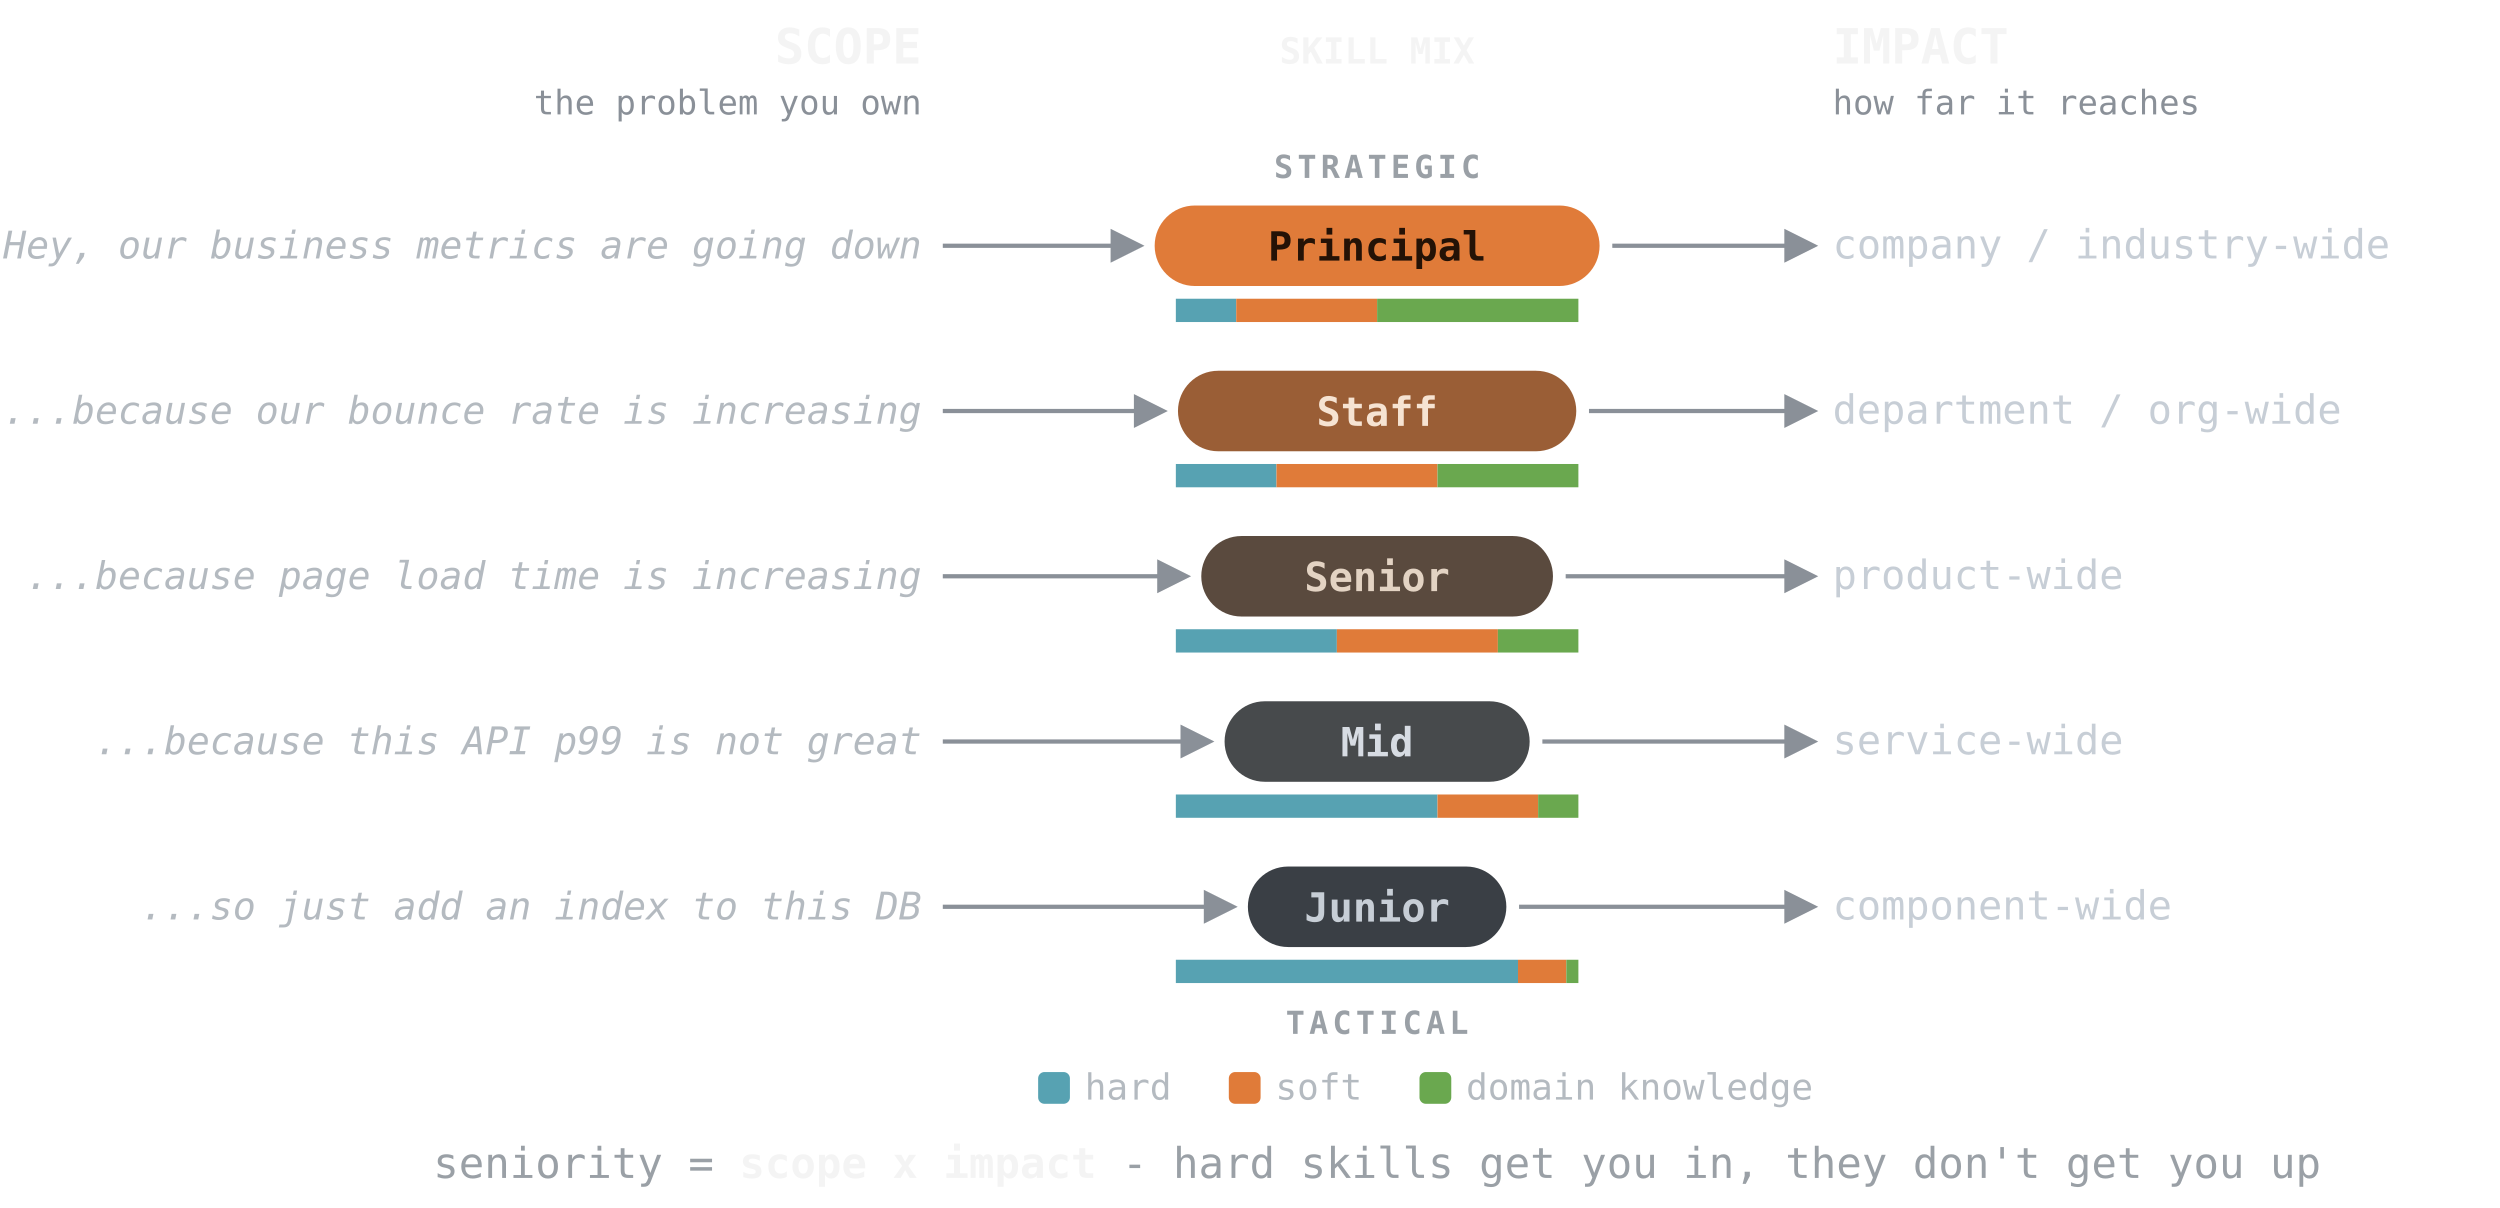
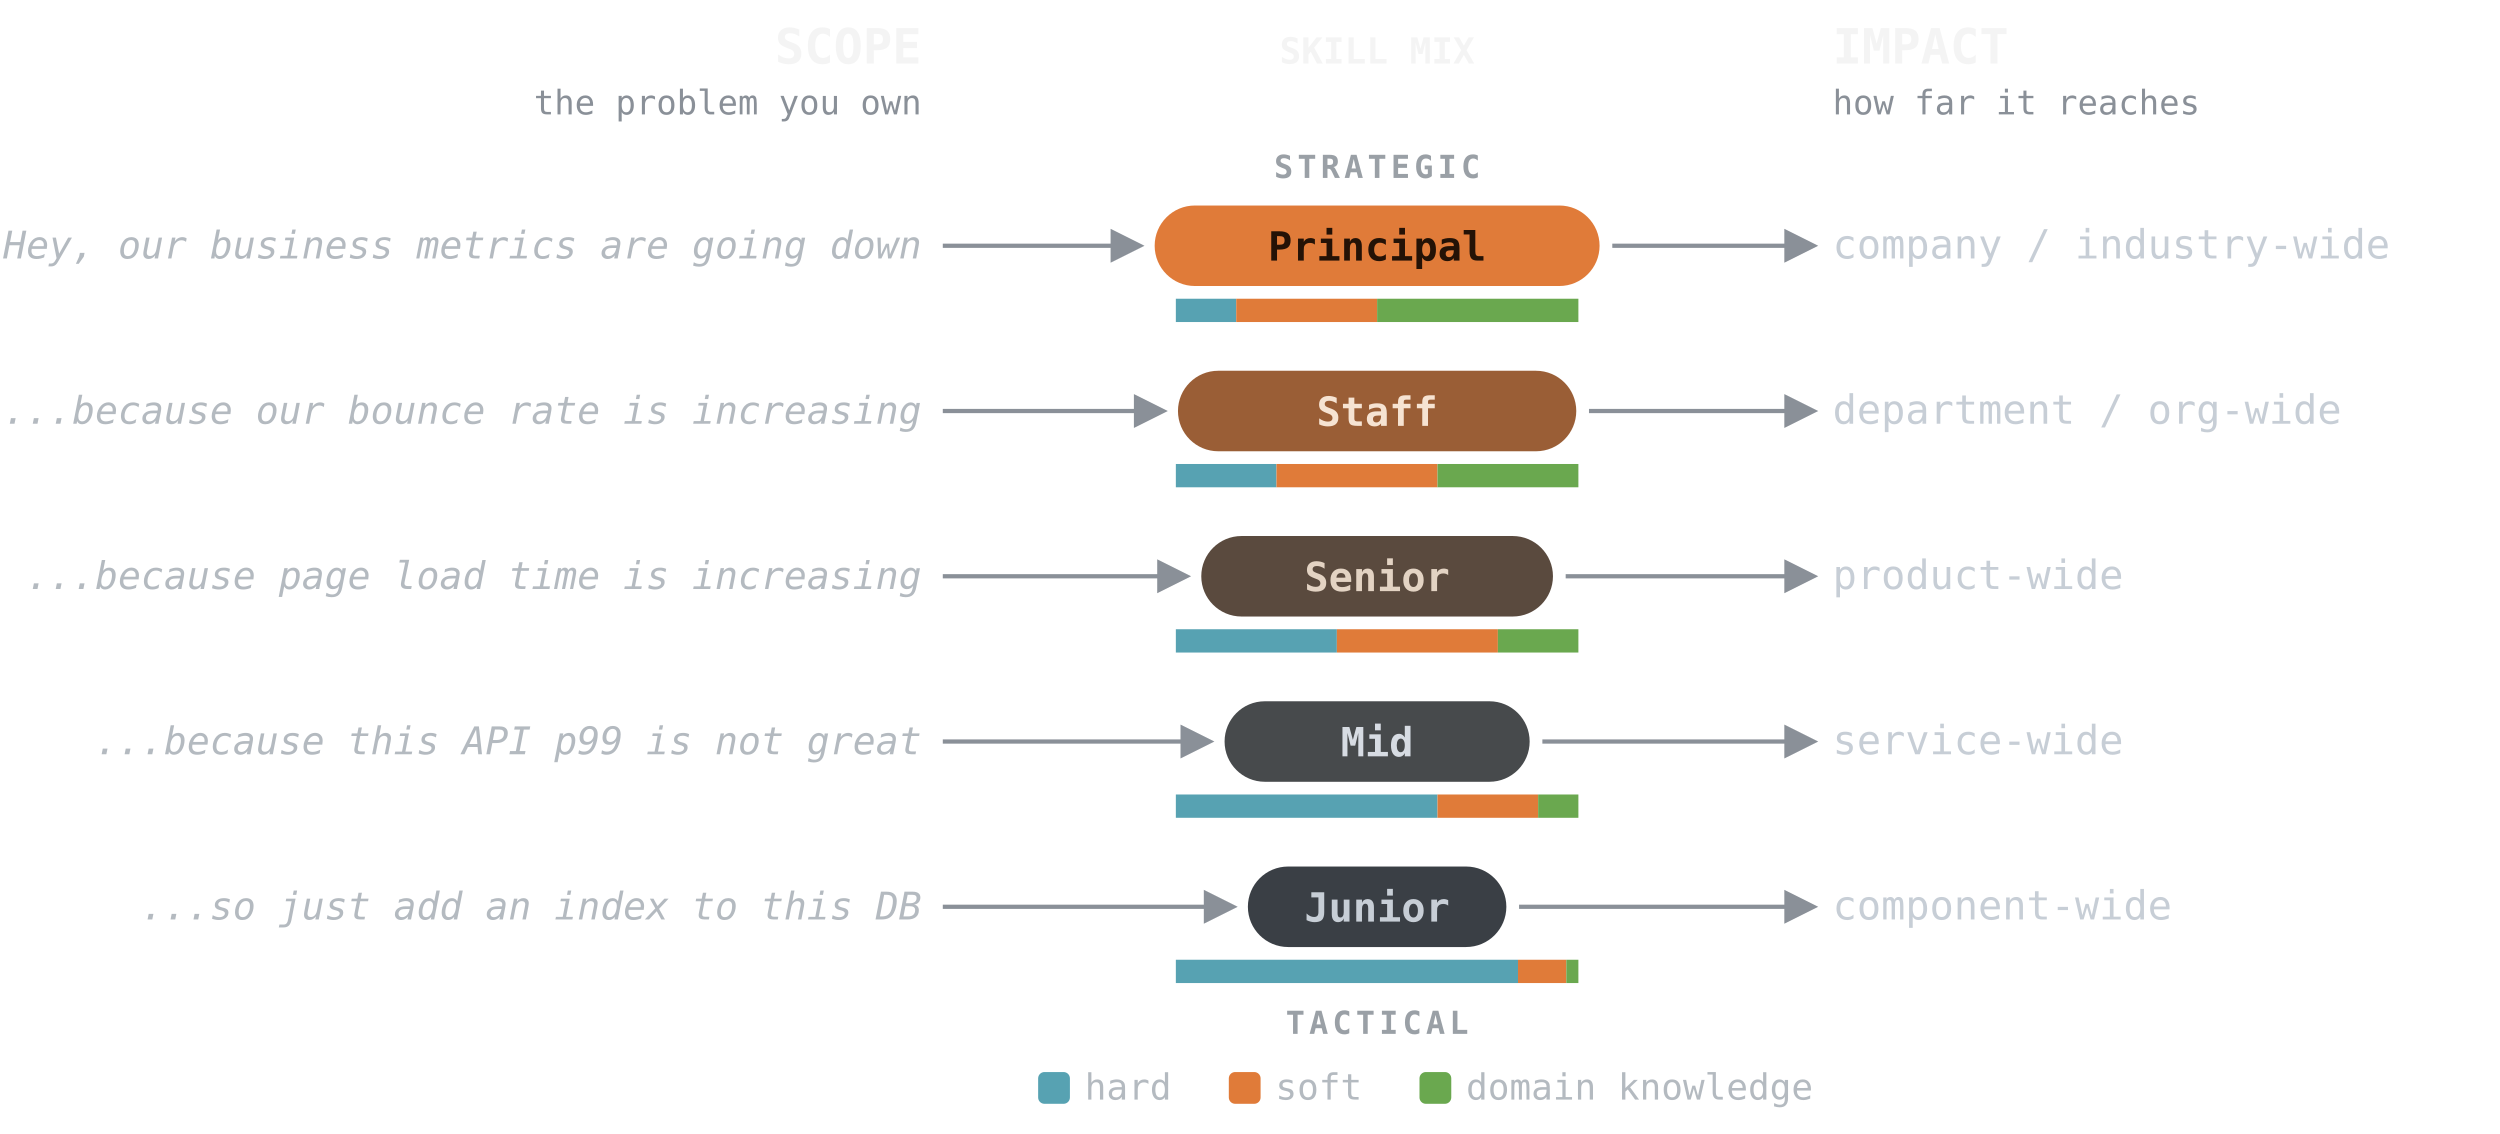
- <svg xmlns="http://www.w3.org/2000/svg" viewBox="0 0 1180 570" font-family="'JetBrains Mono', ui-monospace, Menlo, Consolas, monospace">
+ <svg xmlns="http://www.w3.org/2000/svg" viewBox="0 0 1180 535" font-family="'JetBrains Mono', ui-monospace, Menlo, Consolas, monospace">
  <defs>
    <marker id="si-ar" viewBox="0 0 10 10" refX="8" refY="5" markerWidth="8" markerHeight="8" orient="auto-start-reverse">
      <path d="M0 0L10 5L0 10z" fill="#8A9098" />
    </marker>
  </defs>
  <text x="435" y="30" text-anchor="end" fill="#F4F4F4" font-size="23" font-weight="700">SCOPE</text>
  <text x="435" y="54" text-anchor="end" fill="#8A9098" font-size="16">the problem you own</text>
  <text x="865" y="30" fill="#F4F4F4" font-size="23" font-weight="700">IMPACT</text>
  <text x="865" y="54" fill="#8A9098" font-size="16">how far it reaches</text>
  <text x="650" y="30" text-anchor="middle" fill="#F4F4F4" font-size="17" font-weight="700">SKILL MIX</text>
  <text x="650" y="84" text-anchor="middle" fill="#9AA0A6" font-size="15" font-weight="700" letter-spacing="2">STRATEGIC</text>
  <text x="435" y="122" text-anchor="end" font-size="18" font-style="italic" fill="#B4BAC0">Hey, our business metrics are going down</text>
  <line x1="445" y1="116" x2="537" y2="116" stroke="#8A9098" stroke-width="2" marker-end="url(#si-ar)" />
  <rect x="545" y="97" width="210" height="38" rx="19" fill="#E07B39" />
  <text x="650" y="123" text-anchor="middle" font-size="19" font-weight="700" fill="#241206">Principal</text>
  <line x1="761" y1="116" x2="855" y2="116" stroke="#8A9098" stroke-width="2" marker-end="url(#si-ar)" />
  <text x="865" y="122" font-size="19" fill="#C7CED6">company / industry-wide</text>
  <rect x="555.0" y="141" width="28.5" height="11" fill="#57A2B2" />
  <rect x="583.5" y="141" width="66.5" height="11" fill="#E07B39" />
  <rect x="650.0" y="141" width="95.0" height="11" fill="#6AA84F" />
  <text x="435" y="200" text-anchor="end" font-size="18" font-style="italic" fill="#B4BAC0">...because our bounce rate is increasing</text>
  <line x1="445" y1="194" x2="548" y2="194" stroke="#8A9098" stroke-width="2" marker-end="url(#si-ar)" />
  <rect x="556" y="175" width="188" height="38" rx="19" fill="#9A5E36" />
  <text x="650" y="201" text-anchor="middle" font-size="19" font-weight="700" fill="#F6E3D2">Staff</text>
  <line x1="750" y1="194" x2="855" y2="194" stroke="#8A9098" stroke-width="2" marker-end="url(#si-ar)" />
  <text x="865" y="200" font-size="19" fill="#C7CED6">department / org-wide</text>
  <rect x="555.0" y="219" width="47.5" height="11" fill="#57A2B2" />
  <rect x="602.5" y="219" width="76.0" height="11" fill="#E07B39" />
  <rect x="678.5" y="219" width="66.5" height="11" fill="#6AA84F" />
  <text x="435" y="278" text-anchor="end" font-size="18" font-style="italic" fill="#B4BAC0">...because page load time is increasing</text>
  <line x1="445" y1="272" x2="559" y2="272" stroke="#8A9098" stroke-width="2" marker-end="url(#si-ar)" />
  <rect x="567" y="253" width="166" height="38" rx="19" fill="#5A4A3E" />
  <text x="650" y="279" text-anchor="middle" font-size="19" font-weight="700" fill="#E3D3C3">Senior</text>
  <line x1="739" y1="272" x2="855" y2="272" stroke="#8A9098" stroke-width="2" marker-end="url(#si-ar)" />
  <text x="865" y="278" font-size="19" fill="#C7CED6">product-wide</text>
  <rect x="555.0" y="297" width="76.0" height="11" fill="#57A2B2" />
  <rect x="631.0" y="297" width="76.0" height="11" fill="#E07B39" />
  <rect x="707.0" y="297" width="38.0" height="11" fill="#6AA84F" />
  <text x="435" y="356" text-anchor="end" font-size="18" font-style="italic" fill="#B4BAC0">...because this API p99 is not great</text>
  <line x1="445" y1="350" x2="570" y2="350" stroke="#8A9098" stroke-width="2" marker-end="url(#si-ar)" />
  <rect x="578" y="331" width="144" height="38" rx="19" fill="#474A4C" />
  <text x="650" y="357" text-anchor="middle" font-size="19" font-weight="700" fill="#D7DCE3">Mid</text>
  <line x1="728" y1="350" x2="855" y2="350" stroke="#8A9098" stroke-width="2" marker-end="url(#si-ar)" />
  <text x="865" y="356" font-size="19" fill="#C7CED6">service-wide</text>
  <rect x="555.0" y="375" width="123.5" height="11" fill="#57A2B2" />
  <rect x="678.5" y="375" width="47.5" height="11" fill="#E07B39" />
  <rect x="726.0" y="375" width="19.0" height="11" fill="#6AA84F" />
  <text x="435" y="434" text-anchor="end" font-size="18" font-style="italic" fill="#B4BAC0">...so just add an index to this DB</text>
  <line x1="445" y1="428" x2="581" y2="428" stroke="#8A9098" stroke-width="2" marker-end="url(#si-ar)" />
  <rect x="589" y="409" width="122" height="38" rx="19" fill="#3A3F45" />
  <text x="650" y="435" text-anchor="middle" font-size="19" font-weight="700" fill="#C7CED6">Junior</text>
  <line x1="717" y1="428" x2="855" y2="428" stroke="#8A9098" stroke-width="2" marker-end="url(#si-ar)" />
  <text x="865" y="434" font-size="19" fill="#C7CED6">component-wide</text>
  <rect x="555.0" y="453" width="161.5" height="11" fill="#57A2B2" />
  <rect x="716.5" y="453" width="22.8" height="11" fill="#E07B39" />
  <rect x="739.3" y="453" width="5.7" height="11" fill="#6AA84F" />
  <text x="650" y="488" text-anchor="middle" fill="#9AA0A6" font-size="15" font-weight="700" letter-spacing="2">TACTICAL</text>
  <rect x="490" y="506" width="15" height="15" rx="3" fill="#57A2B2" />
  <text x="512" y="519" font-size="17" fill="#B4BAC0">hard</text>
  <rect x="580" y="506" width="15" height="15" rx="3" fill="#E07B39" />
  <text x="602" y="519" font-size="17" fill="#B4BAC0">soft</text>
  <rect x="670" y="506" width="15" height="15" rx="3" fill="#6AA84F" />
  <text x="692" y="519" font-size="17" fill="#B4BAC0">domain knowledge</text>
-   <text x="650" y="556" text-anchor="middle" fill="#9AA0A6" font-size="20">seniority = <tspan fill="#F4F4F4" font-weight="700">scope x impact</tspan> - hard skills get you in, they don't get you up</text>
</svg>
